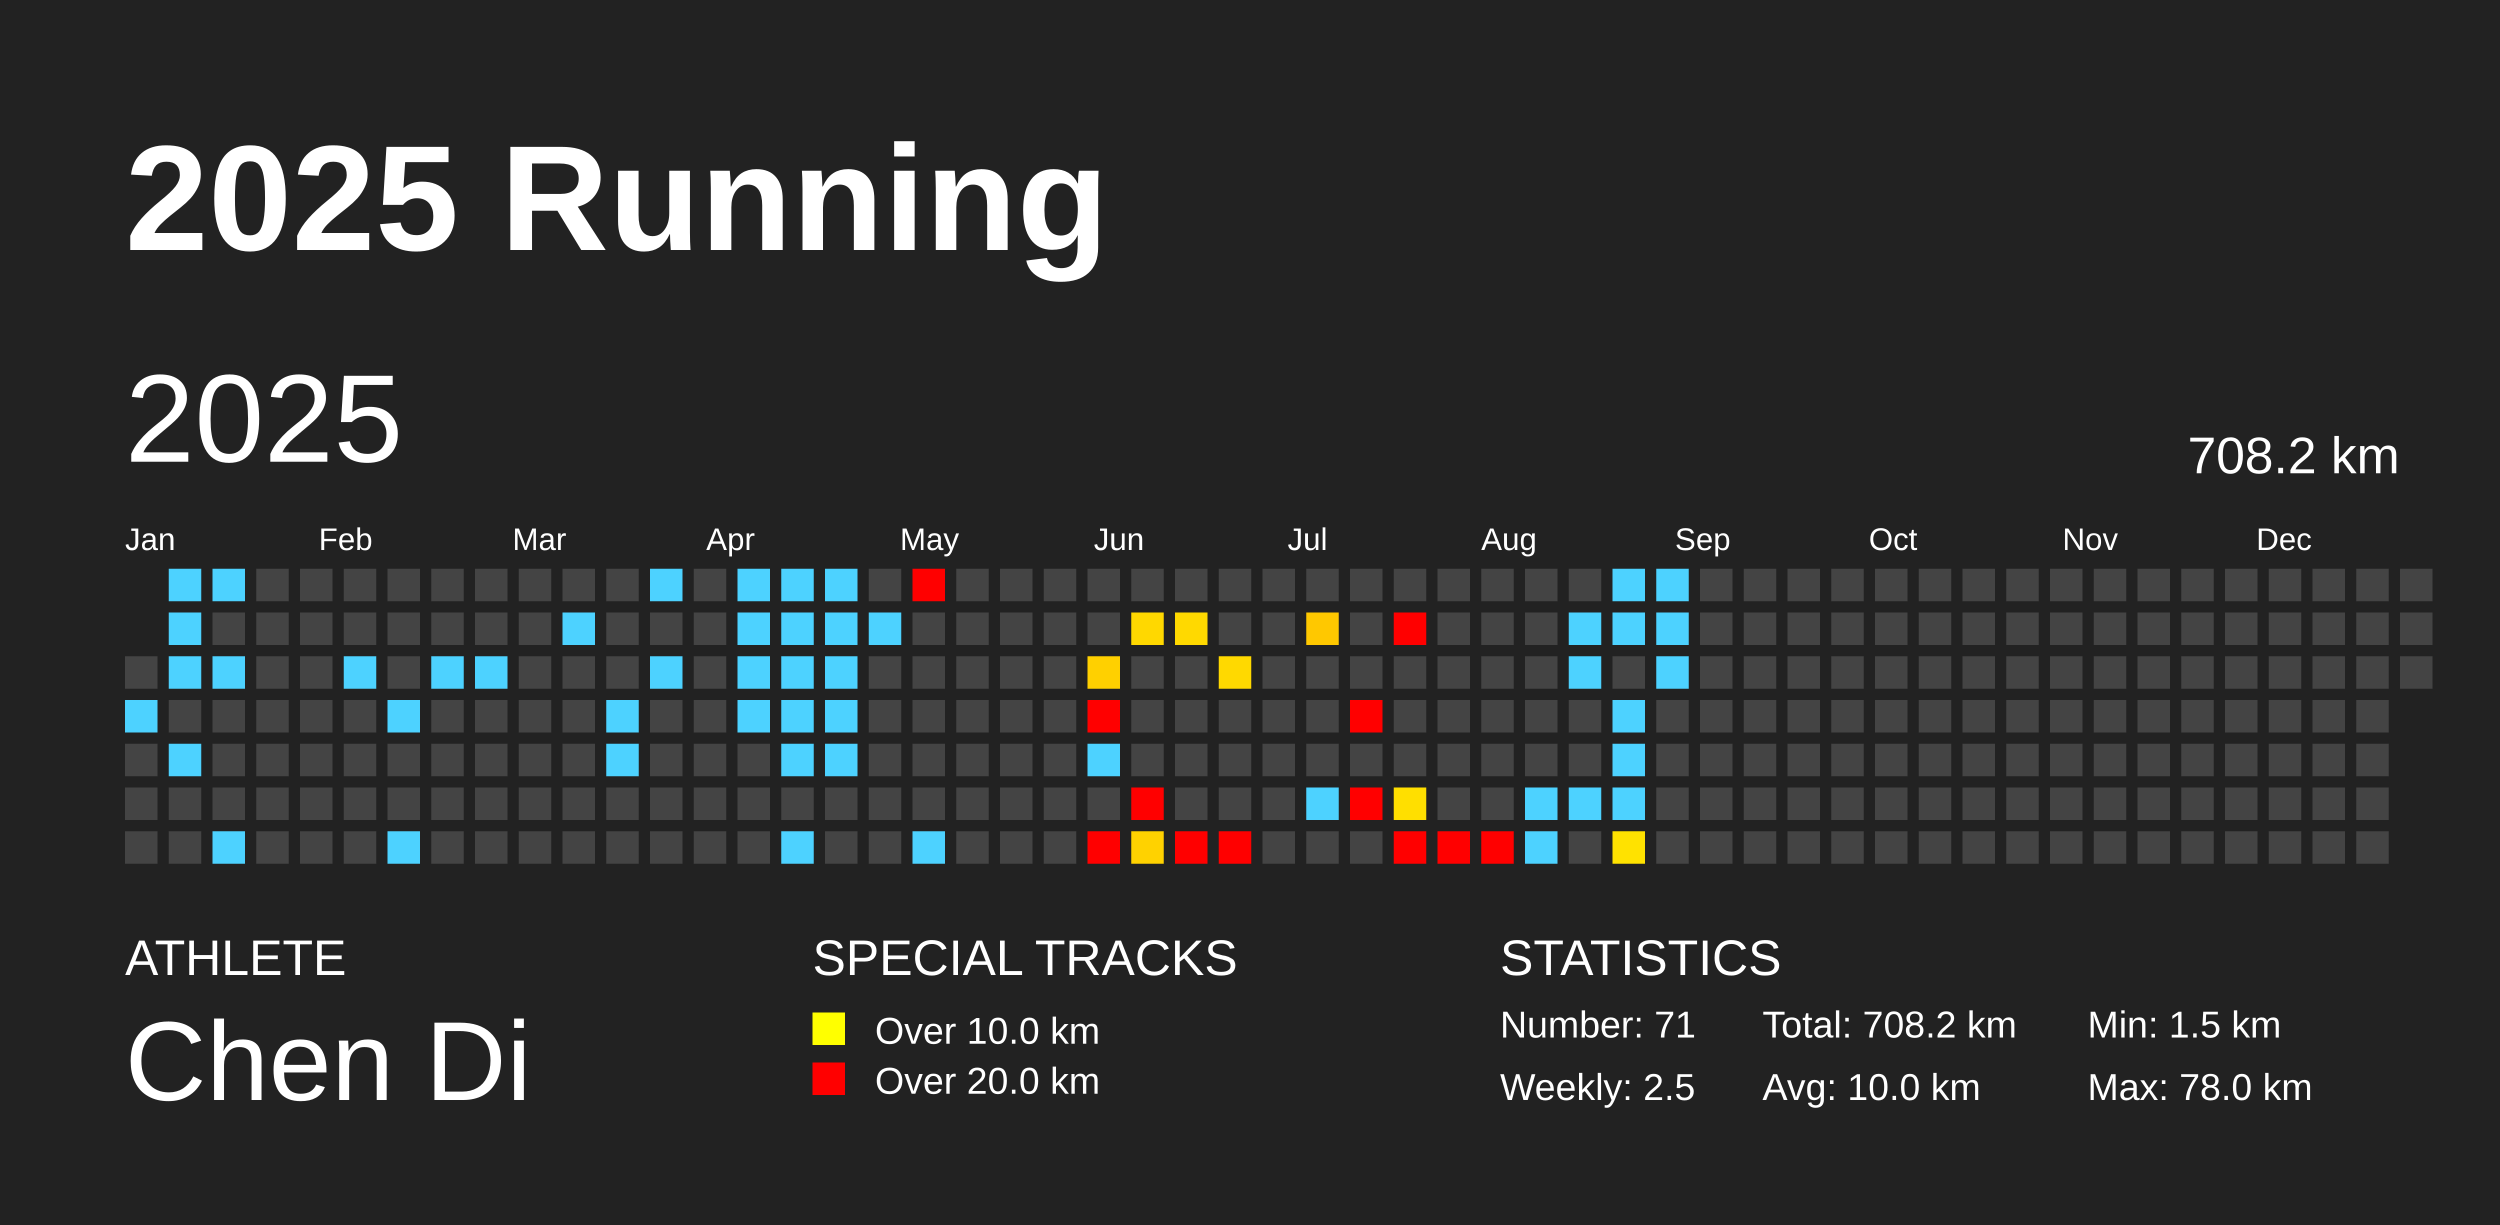
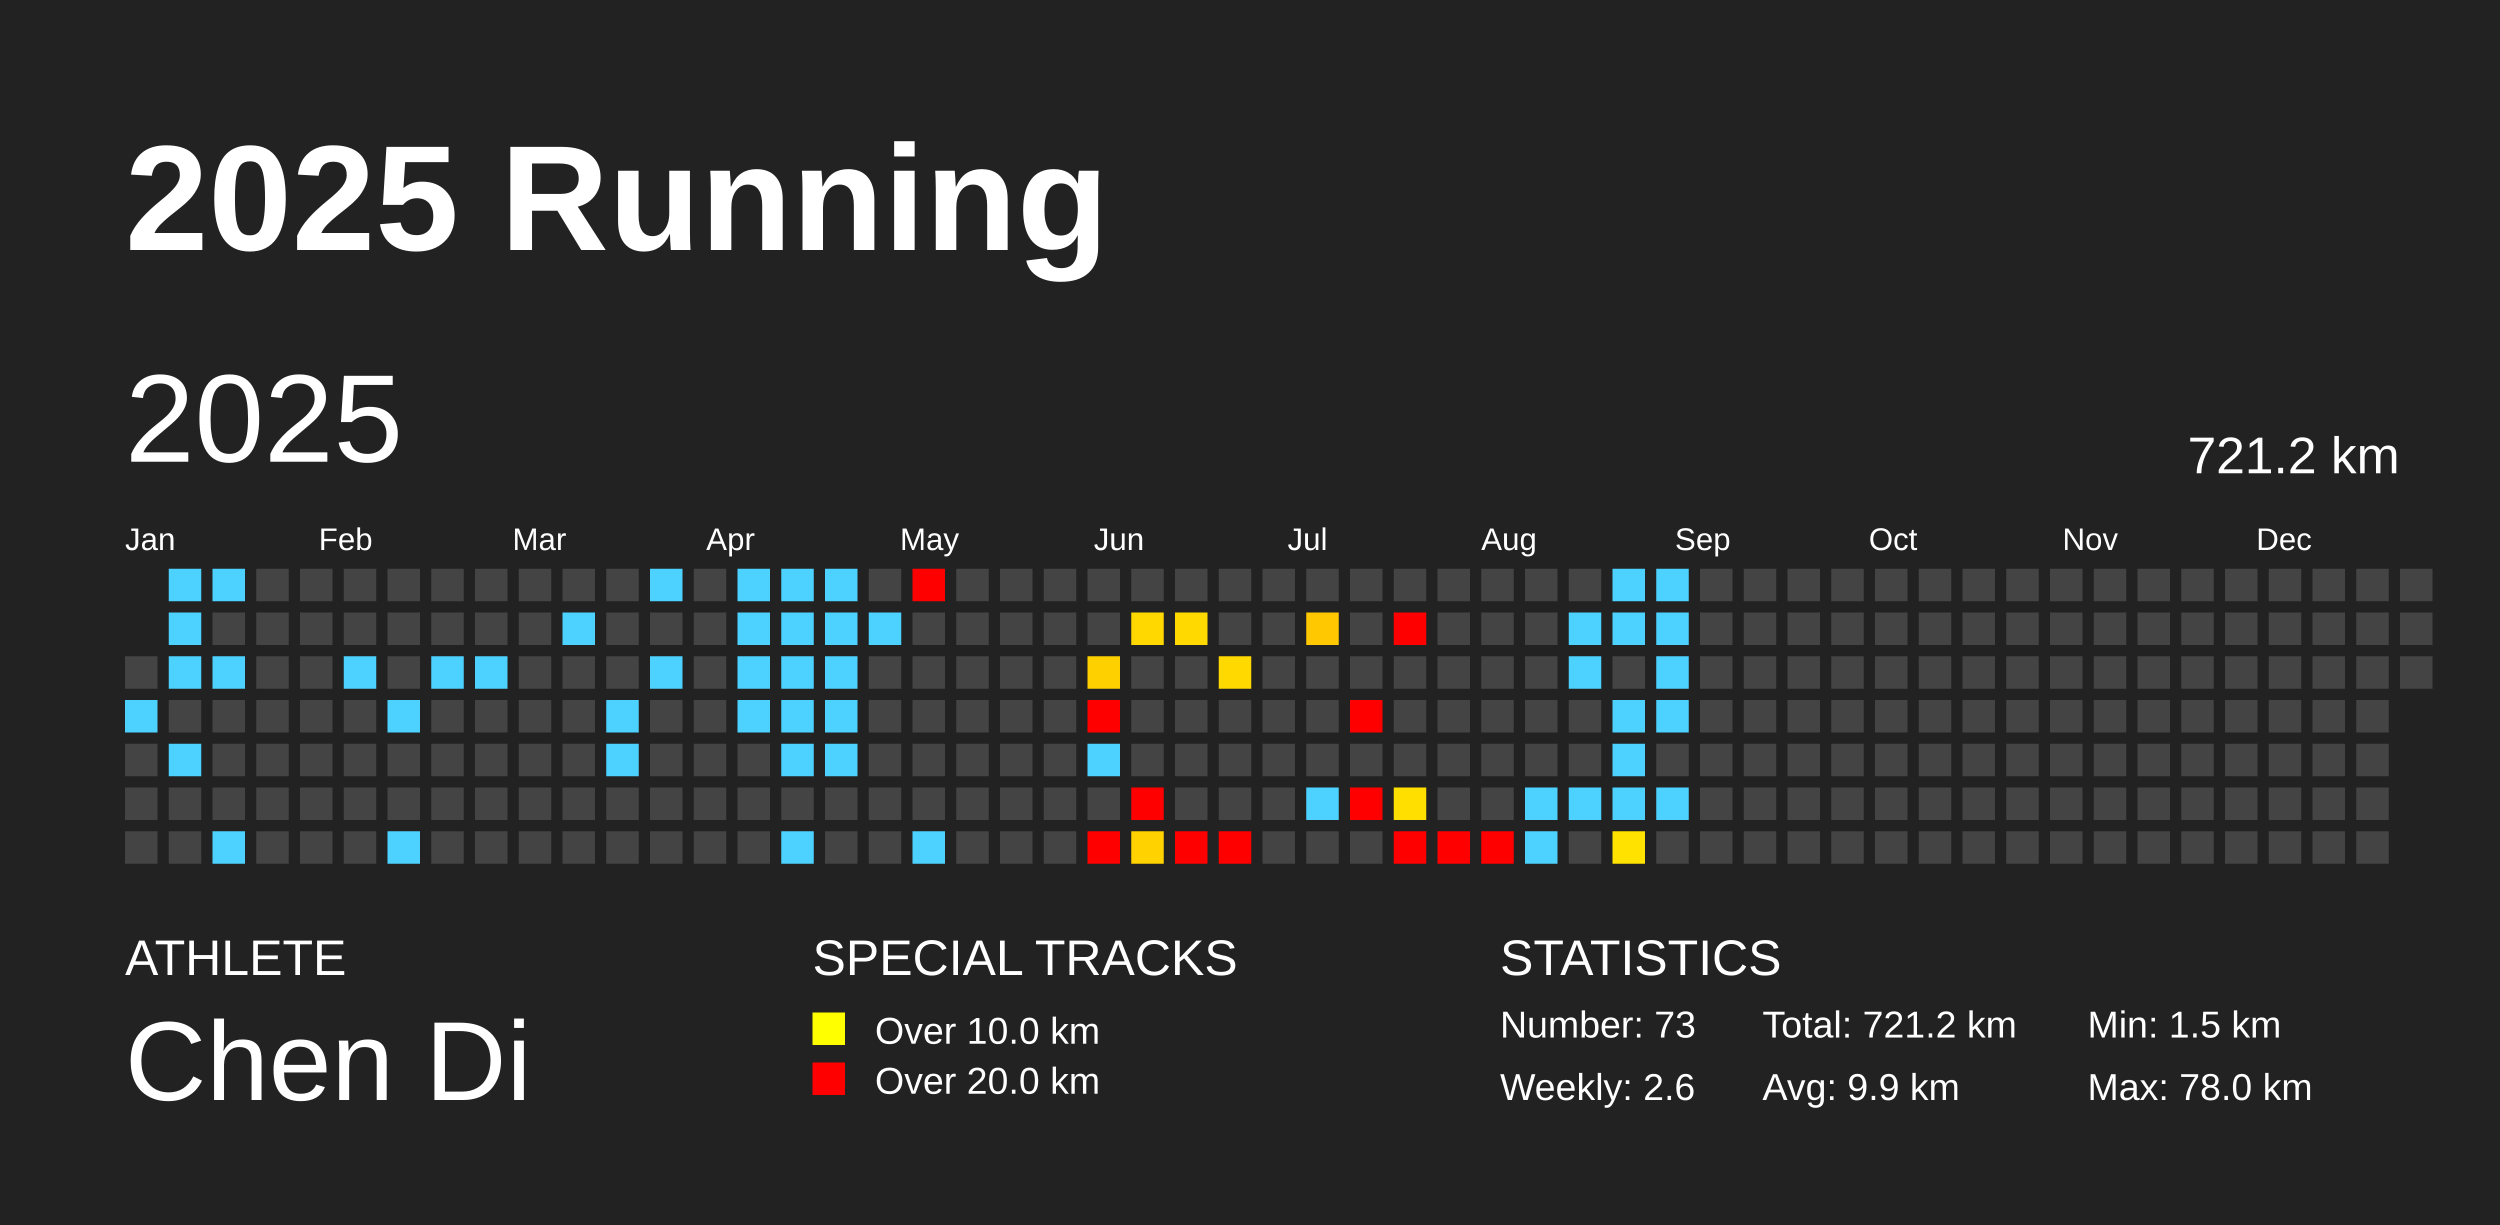
<svg xmlns="http://www.w3.org/2000/svg" baseProfile="full" height="98mm" version="1.1" viewBox="0,0,200,98" width="200mm">
  <defs />
  <rect fill="#222222" height="98" width="200" x="0" y="0" />
  <text fill="#FFFFFF" style="font-size:12px; font-family:Arial; font-weight:bold;" x="10" y="20">2025 Running</text>
  <text fill="#FFFFFF" style="font-size:4px; font-family:Arial" x="10" y="78">ATHLETE</text>
  <text fill="#FFFFFF" style="font-size:9px; font-family:Arial" x="10" y="88">Chen Di</text>
  <text fill="#FFFFFF" style="font-size:4px; font-family:Arial" x="65" y="78">SPECIAL TRACKS</text>
  <rect fill="yellow" height="2.6" width="2.6" x="65" y="81" />
  <text fill="#FFFFFF" style="font-size:3px; font-family:Arial" x="70" y="83.5">Over 10.0 km</text>
  <rect fill="red" height="2.6" width="2.6" x="65" y="85" />
  <text fill="#FFFFFF" style="font-size:3px; font-family:Arial" x="70" y="87.5">Over 20.0 km</text>
  <text fill="#FFFFFF" style="font-size:4px; font-family:Arial" x="120" y="78">STATISTICS</text>
-   <text fill="#FFFFFF" style="font-size:3px; font-family:Arial" x="120" y="83">Number: 71</text>
-   <text fill="#FFFFFF" style="font-size:3px; font-family:Arial" x="120" y="88">Weekly: 2.5</text>
-   <text fill="#FFFFFF" style="font-size:3px; font-family:Arial" x="141" y="83">Total: 708.2 km</text>
-   <text fill="#FFFFFF" style="font-size:3px; font-family:Arial" x="141" y="88">Avg: 10.0 km</text>
+   <text fill="#FFFFFF" style="font-size:3px; font-family:Arial" x="120" y="83">Number: 73</text>
+   <text fill="#FFFFFF" style="font-size:3px; font-family:Arial" x="120" y="88">Weekly: 2.6</text>
+   <text fill="#FFFFFF" style="font-size:3px; font-family:Arial" x="141" y="83">Total: 721.2 km</text>
+   <text fill="#FFFFFF" style="font-size:3px; font-family:Arial" x="141" y="88">Avg: 9.9 km</text>
  <text fill="#FFFFFF" style="font-size:3px; font-family:Arial" x="167" y="83">Min: 1.5 km</text>
  <text fill="#FFFFFF" style="font-size:3px; font-family:Arial" x="167" y="88">Max: 78.0 km</text>
  <text dominant-baseline="hanging" fill="#FFFFFF" style="font-size:10.0px; font-family:Arial;" x="10" y="30">2025</text>
-   <text dominant-baseline="hanging" fill="#FFFFFF" style="font-size:4.125px; font-family:Arial;" x="175" y="35">708.2 km</text>
+   <text dominant-baseline="hanging" fill="#FFFFFF" style="font-size:4.125px; font-family:Arial;" x="175" y="35">721.2 km</text>
  <text fill="#FFFFFF" style="font-size:2.5px; font-family:Arial" x="10.0" y="44">Jan</text>
  <text fill="#FFFFFF" style="font-size:2.5px; font-family:Arial" x="25.5" y="44">Feb</text>
  <text fill="#FFFFFF" style="font-size:2.5px; font-family:Arial" x="41.0" y="44">Mar</text>
  <text fill="#FFFFFF" style="font-size:2.5px; font-family:Arial" x="56.5" y="44">Apr</text>
  <text fill="#FFFFFF" style="font-size:2.5px; font-family:Arial" x="72.0" y="44">May</text>
  <text fill="#FFFFFF" style="font-size:2.5px; font-family:Arial" x="87.5" y="44">Jun</text>
  <text fill="#FFFFFF" style="font-size:2.5px; font-family:Arial" x="103.0" y="44">Jul</text>
  <text fill="#FFFFFF" style="font-size:2.5px; font-family:Arial" x="118.5" y="44">Aug</text>
  <text fill="#FFFFFF" style="font-size:2.5px; font-family:Arial" x="134.0" y="44">Sep</text>
  <text fill="#FFFFFF" style="font-size:2.5px; font-family:Arial" x="149.5" y="44">Oct</text>
  <text fill="#FFFFFF" style="font-size:2.5px; font-family:Arial" x="165.0" y="44">Nov</text>
  <text fill="#FFFFFF" style="font-size:2.5px; font-family:Arial" x="180.5" y="44">Dec</text>
  <rect fill="#444444" height="2.6" width="2.6" x="10.0" y="52.5" />
  <rect fill="#4dd2ff" height="2.6" width="2.6" x="10.0" y="56.0" />
  <rect fill="#444444" height="2.6" width="2.6" x="10.0" y="59.5" />
  <rect fill="#444444" height="2.6" width="2.6" x="10.0" y="63.0" />
  <rect fill="#444444" height="2.6" width="2.6" x="10.0" y="66.5" />
  <rect fill="#4dd2ff" height="2.6" width="2.6" x="13.5" y="45.5" />
  <rect fill="#4dd2ff" height="2.6" width="2.6" x="13.5" y="49.0" />
  <rect fill="#4dd2ff" height="2.6" width="2.6" x="13.5" y="52.5" />
  <rect fill="#444444" height="2.6" width="2.6" x="13.5" y="56.0" />
  <rect fill="#4dd2ff" height="2.6" width="2.6" x="13.5" y="59.5" />
  <rect fill="#444444" height="2.6" width="2.6" x="13.5" y="63.0" />
  <rect fill="#444444" height="2.6" width="2.6" x="13.5" y="66.5" />
  <rect fill="#4dd2ff" height="2.6" width="2.6" x="17.0" y="45.5" />
  <rect fill="#444444" height="2.6" width="2.6" x="17.0" y="49.0" />
  <rect fill="#4dd2ff" height="2.6" width="2.6" x="17.0" y="52.5" />
  <rect fill="#444444" height="2.6" width="2.6" x="17.0" y="56.0" />
  <rect fill="#444444" height="2.6" width="2.6" x="17.0" y="59.5" />
  <rect fill="#444444" height="2.6" width="2.6" x="17.0" y="63.0" />
  <rect fill="#4dd2ff" height="2.6" width="2.6" x="17.0" y="66.5" />
  <rect fill="#444444" height="2.6" width="2.6" x="20.5" y="45.5" />
  <rect fill="#444444" height="2.6" width="2.6" x="20.5" y="49.0" />
  <rect fill="#444444" height="2.6" width="2.6" x="20.5" y="52.5" />
  <rect fill="#444444" height="2.6" width="2.6" x="20.5" y="56.0" />
  <rect fill="#444444" height="2.6" width="2.6" x="20.5" y="59.5" />
  <rect fill="#444444" height="2.6" width="2.6" x="20.5" y="63.0" />
  <rect fill="#444444" height="2.6" width="2.6" x="20.5" y="66.5" />
  <rect fill="#444444" height="2.6" width="2.6" x="24.0" y="45.5" />
  <rect fill="#444444" height="2.6" width="2.6" x="24.0" y="49.0" />
  <rect fill="#444444" height="2.6" width="2.6" x="24.0" y="52.5" />
  <rect fill="#444444" height="2.6" width="2.6" x="24.0" y="56.0" />
  <rect fill="#444444" height="2.6" width="2.6" x="24.0" y="59.5" />
  <rect fill="#444444" height="2.6" width="2.6" x="24.0" y="63.0" />
  <rect fill="#444444" height="2.6" width="2.6" x="24.0" y="66.5" />
  <rect fill="#444444" height="2.6" width="2.6" x="27.5" y="45.5" />
  <rect fill="#444444" height="2.6" width="2.6" x="27.5" y="49.0" />
  <rect fill="#4dd2ff" height="2.6" width="2.6" x="27.5" y="52.5" />
  <rect fill="#444444" height="2.6" width="2.6" x="27.5" y="56.0" />
  <rect fill="#444444" height="2.6" width="2.6" x="27.5" y="59.5" />
  <rect fill="#444444" height="2.6" width="2.6" x="27.5" y="63.0" />
  <rect fill="#444444" height="2.6" width="2.6" x="27.5" y="66.5" />
  <rect fill="#444444" height="2.6" width="2.6" x="31.0" y="45.5" />
  <rect fill="#444444" height="2.6" width="2.6" x="31.0" y="49.0" />
  <rect fill="#444444" height="2.6" width="2.6" x="31.0" y="52.5" />
  <rect fill="#4dd2ff" height="2.6" width="2.6" x="31.0" y="56.0" />
  <rect fill="#444444" height="2.6" width="2.6" x="31.0" y="59.5" />
  <rect fill="#444444" height="2.6" width="2.6" x="31.0" y="63.0" />
  <rect fill="#4dd2ff" height="2.6" width="2.6" x="31.0" y="66.5" />
  <rect fill="#444444" height="2.6" width="2.6" x="34.5" y="45.5" />
  <rect fill="#444444" height="2.6" width="2.6" x="34.5" y="49.0" />
  <rect fill="#4dd2ff" height="2.6" width="2.6" x="34.5" y="52.5" />
  <rect fill="#444444" height="2.6" width="2.6" x="34.5" y="56.0" />
  <rect fill="#444444" height="2.6" width="2.6" x="34.5" y="59.5" />
  <rect fill="#444444" height="2.6" width="2.6" x="34.5" y="63.0" />
  <rect fill="#444444" height="2.6" width="2.6" x="34.5" y="66.5" />
  <rect fill="#444444" height="2.6" width="2.6" x="38.0" y="45.5" />
  <rect fill="#444444" height="2.6" width="2.6" x="38.0" y="49.0" />
  <rect fill="#4dd2ff" height="2.6" width="2.6" x="38.0" y="52.5" />
  <rect fill="#444444" height="2.6" width="2.6" x="38.0" y="56.0" />
  <rect fill="#444444" height="2.6" width="2.6" x="38.0" y="59.5" />
  <rect fill="#444444" height="2.6" width="2.6" x="38.0" y="63.0" />
  <rect fill="#444444" height="2.6" width="2.6" x="38.0" y="66.5" />
  <rect fill="#444444" height="2.6" width="2.6" x="41.5" y="45.5" />
  <rect fill="#444444" height="2.6" width="2.6" x="41.5" y="49.0" />
  <rect fill="#444444" height="2.6" width="2.6" x="41.5" y="52.5" />
  <rect fill="#444444" height="2.6" width="2.6" x="41.5" y="56.0" />
  <rect fill="#444444" height="2.6" width="2.6" x="41.5" y="59.5" />
  <rect fill="#444444" height="2.6" width="2.6" x="41.5" y="63.0" />
  <rect fill="#444444" height="2.6" width="2.6" x="41.5" y="66.5" />
  <rect fill="#444444" height="2.6" width="2.6" x="45.0" y="45.5" />
  <rect fill="#4dd2ff" height="2.6" width="2.6" x="45.0" y="49.0" />
  <rect fill="#444444" height="2.6" width="2.6" x="45.0" y="52.5" />
  <rect fill="#444444" height="2.6" width="2.6" x="45.0" y="56.0" />
  <rect fill="#444444" height="2.6" width="2.6" x="45.0" y="59.5" />
  <rect fill="#444444" height="2.6" width="2.6" x="45.0" y="63.0" />
  <rect fill="#444444" height="2.6" width="2.6" x="45.0" y="66.5" />
  <rect fill="#444444" height="2.6" width="2.6" x="48.5" y="45.5" />
  <rect fill="#444444" height="2.6" width="2.6" x="48.5" y="49.0" />
  <rect fill="#444444" height="2.6" width="2.6" x="48.5" y="52.5" />
  <rect fill="#4dd2ff" height="2.6" width="2.6" x="48.5" y="56.0" />
  <rect fill="#4dd2ff" height="2.6" width="2.6" x="48.5" y="59.5" />
  <rect fill="#444444" height="2.6" width="2.6" x="48.5" y="63.0" />
  <rect fill="#444444" height="2.6" width="2.6" x="48.5" y="66.5" />
  <rect fill="#4dd2ff" height="2.6" width="2.6" x="52.0" y="45.5" />
  <rect fill="#444444" height="2.6" width="2.6" x="52.0" y="49.0" />
  <rect fill="#4dd2ff" height="2.6" width="2.6" x="52.0" y="52.5" />
  <rect fill="#444444" height="2.6" width="2.6" x="52.0" y="56.0" />
  <rect fill="#444444" height="2.6" width="2.6" x="52.0" y="59.5" />
  <rect fill="#444444" height="2.6" width="2.6" x="52.0" y="63.0" />
  <rect fill="#444444" height="2.6" width="2.6" x="52.0" y="66.5" />
  <rect fill="#444444" height="2.6" width="2.6" x="55.5" y="45.5" />
  <rect fill="#444444" height="2.6" width="2.6" x="55.5" y="49.0" />
  <rect fill="#444444" height="2.6" width="2.6" x="55.5" y="52.5" />
  <rect fill="#444444" height="2.6" width="2.6" x="55.5" y="56.0" />
  <rect fill="#444444" height="2.6" width="2.6" x="55.5" y="59.5" />
  <rect fill="#444444" height="2.6" width="2.6" x="55.5" y="63.0" />
  <rect fill="#444444" height="2.6" width="2.6" x="55.5" y="66.5" />
  <rect fill="#4dd2ff" height="2.6" width="2.6" x="59.0" y="45.5" />
  <rect fill="#4dd2ff" height="2.6" width="2.6" x="59.0" y="49.0" />
  <rect fill="#4dd2ff" height="2.6" width="2.6" x="59.0" y="52.5" />
  <rect fill="#4dd2ff" height="2.6" width="2.6" x="59.0" y="56.0" />
  <rect fill="#444444" height="2.6" width="2.6" x="59.0" y="59.5" />
  <rect fill="#444444" height="2.6" width="2.6" x="59.0" y="63.0" />
  <rect fill="#444444" height="2.6" width="2.6" x="59.0" y="66.5" />
  <rect fill="#4dd2ff" height="2.6" width="2.6" x="62.5" y="45.5" />
  <rect fill="#4dd2ff" height="2.6" width="2.6" x="62.5" y="49.0" />
  <rect fill="#4dd2ff" height="2.6" width="2.6" x="62.5" y="52.5" />
  <rect fill="#4dd2ff" height="2.6" width="2.6" x="62.5" y="56.0" />
  <rect fill="#4dd2ff" height="2.6" width="2.6" x="62.5" y="59.5" />
  <rect fill="#444444" height="2.6" width="2.6" x="62.5" y="63.0" />
  <rect fill="#4dd2ff" height="2.6" width="2.6" x="62.5" y="66.5" />
  <rect fill="#4dd2ff" height="2.6" width="2.6" x="66.0" y="45.5" />
  <rect fill="#4dd2ff" height="2.6" width="2.6" x="66.0" y="49.0" />
  <rect fill="#4dd2ff" height="2.6" width="2.6" x="66.0" y="52.5" />
  <rect fill="#4dd2ff" height="2.6" width="2.6" x="66.0" y="56.0" />
  <rect fill="#4dd2ff" height="2.6" width="2.6" x="66.0" y="59.5" />
  <rect fill="#444444" height="2.6" width="2.6" x="66.0" y="63.0" />
  <rect fill="#444444" height="2.6" width="2.6" x="66.0" y="66.5" />
  <rect fill="#444444" height="2.6" width="2.6" x="69.5" y="45.5" />
  <rect fill="#4dd2ff" height="2.6" width="2.6" x="69.5" y="49.0" />
  <rect fill="#444444" height="2.6" width="2.6" x="69.5" y="52.5" />
  <rect fill="#444444" height="2.6" width="2.6" x="69.5" y="56.0" />
  <rect fill="#444444" height="2.6" width="2.6" x="69.5" y="59.5" />
  <rect fill="#444444" height="2.6" width="2.6" x="69.5" y="63.0" />
  <rect fill="#444444" height="2.6" width="2.6" x="69.5" y="66.5" />
  <rect fill="red" height="2.6" width="2.6" x="73.0" y="45.5" />
  <rect fill="#444444" height="2.6" width="2.6" x="73.0" y="49.0" />
  <rect fill="#444444" height="2.6" width="2.6" x="73.0" y="52.5" />
  <rect fill="#444444" height="2.6" width="2.6" x="73.0" y="56.0" />
  <rect fill="#444444" height="2.6" width="2.6" x="73.0" y="59.5" />
  <rect fill="#444444" height="2.6" width="2.6" x="73.0" y="63.0" />
  <rect fill="#4dd2ff" height="2.6" width="2.6" x="73.0" y="66.5" />
  <rect fill="#444444" height="2.6" width="2.6" x="76.5" y="45.5" />
  <rect fill="#444444" height="2.6" width="2.6" x="76.5" y="49.0" />
  <rect fill="#444444" height="2.6" width="2.6" x="76.5" y="52.5" />
  <rect fill="#444444" height="2.6" width="2.6" x="76.5" y="56.0" />
  <rect fill="#444444" height="2.6" width="2.6" x="76.5" y="59.5" />
  <rect fill="#444444" height="2.6" width="2.6" x="76.5" y="63.0" />
  <rect fill="#444444" height="2.6" width="2.6" x="76.5" y="66.5" />
  <rect fill="#444444" height="2.6" width="2.6" x="80.0" y="45.5" />
  <rect fill="#444444" height="2.6" width="2.6" x="80.0" y="49.0" />
  <rect fill="#444444" height="2.6" width="2.6" x="80.0" y="52.5" />
  <rect fill="#444444" height="2.6" width="2.6" x="80.0" y="56.0" />
  <rect fill="#444444" height="2.6" width="2.6" x="80.0" y="59.5" />
  <rect fill="#444444" height="2.6" width="2.6" x="80.0" y="63.0" />
  <rect fill="#444444" height="2.6" width="2.6" x="80.0" y="66.5" />
  <rect fill="#444444" height="2.6" width="2.6" x="83.5" y="45.5" />
  <rect fill="#444444" height="2.6" width="2.6" x="83.5" y="49.0" />
  <rect fill="#444444" height="2.6" width="2.6" x="83.5" y="52.5" />
  <rect fill="#444444" height="2.6" width="2.6" x="83.5" y="56.0" />
  <rect fill="#444444" height="2.6" width="2.6" x="83.5" y="59.5" />
  <rect fill="#444444" height="2.6" width="2.6" x="83.5" y="63.0" />
  <rect fill="#444444" height="2.6" width="2.6" x="83.5" y="66.5" />
  <rect fill="#444444" height="2.6" width="2.6" x="87.0" y="45.5" />
  <rect fill="#444444" height="2.6" width="2.6" x="87.0" y="49.0" />
  <rect fill="#ffd000" height="2.6" width="2.6" x="87.0" y="52.5" />
  <rect fill="red" height="2.6" width="2.6" x="87.0" y="56.0" />
  <rect fill="#4dd2ff" height="2.6" width="2.6" x="87.0" y="59.5" />
  <rect fill="#444444" height="2.6" width="2.6" x="87.0" y="63.0" />
  <rect fill="red" height="2.6" width="2.6" x="87.0" y="66.5" />
  <rect fill="#444444" height="2.6" width="2.6" x="90.5" y="45.5" />
  <rect fill="#ffd800" height="2.6" width="2.6" x="90.5" y="49.0" />
  <rect fill="#444444" height="2.6" width="2.6" x="90.5" y="52.5" />
  <rect fill="#444444" height="2.6" width="2.6" x="90.5" y="56.0" />
  <rect fill="#444444" height="2.6" width="2.6" x="90.5" y="59.5" />
  <rect fill="red" height="2.6" width="2.6" x="90.5" y="63.0" />
  <rect fill="#ffd200" height="2.6" width="2.6" x="90.5" y="66.5" />
  <rect fill="#444444" height="2.6" width="2.6" x="94.0" y="45.5" />
  <rect fill="#ffd900" height="2.6" width="2.6" x="94.0" y="49.0" />
  <rect fill="#444444" height="2.6" width="2.6" x="94.0" y="52.5" />
  <rect fill="#444444" height="2.6" width="2.6" x="94.0" y="56.0" />
  <rect fill="#444444" height="2.6" width="2.6" x="94.0" y="59.5" />
  <rect fill="#444444" height="2.6" width="2.6" x="94.0" y="63.0" />
  <rect fill="red" height="2.6" width="2.6" x="94.0" y="66.5" />
  <rect fill="#444444" height="2.6" width="2.6" x="97.5" y="45.5" />
  <rect fill="#444444" height="2.6" width="2.6" x="97.5" y="49.0" />
  <rect fill="#ffd900" height="2.6" width="2.6" x="97.5" y="52.5" />
  <rect fill="#444444" height="2.6" width="2.6" x="97.5" y="56.0" />
  <rect fill="#444444" height="2.6" width="2.6" x="97.5" y="59.5" />
  <rect fill="#444444" height="2.6" width="2.6" x="97.5" y="63.0" />
  <rect fill="red" height="2.6" width="2.6" x="97.5" y="66.5" />
  <rect fill="#444444" height="2.6" width="2.6" x="101.0" y="45.5" />
  <rect fill="#444444" height="2.6" width="2.6" x="101.0" y="49.0" />
  <rect fill="#444444" height="2.6" width="2.6" x="101.0" y="52.5" />
  <rect fill="#444444" height="2.6" width="2.6" x="101.0" y="56.0" />
  <rect fill="#444444" height="2.6" width="2.6" x="101.0" y="59.5" />
  <rect fill="#444444" height="2.6" width="2.6" x="101.0" y="63.0" />
  <rect fill="#444444" height="2.6" width="2.6" x="101.0" y="66.5" />
  <rect fill="#444444" height="2.6" width="2.6" x="104.5" y="45.5" />
  <rect fill="#ffc800" height="2.6" width="2.6" x="104.5" y="49.0" />
  <rect fill="#444444" height="2.6" width="2.6" x="104.5" y="52.5" />
  <rect fill="#444444" height="2.6" width="2.6" x="104.5" y="56.0" />
  <rect fill="#444444" height="2.6" width="2.6" x="104.5" y="59.5" />
  <rect fill="#4dd2ff" height="2.6" width="2.6" x="104.5" y="63.0" />
  <rect fill="#444444" height="2.6" width="2.6" x="104.5" y="66.5" />
  <rect fill="#444444" height="2.6" width="2.6" x="108.0" y="45.5" />
  <rect fill="#444444" height="2.6" width="2.6" x="108.0" y="49.0" />
  <rect fill="#444444" height="2.6" width="2.6" x="108.0" y="52.5" />
  <rect fill="red" height="2.6" width="2.6" x="108.0" y="56.0" />
  <rect fill="#444444" height="2.6" width="2.6" x="108.0" y="59.5" />
  <rect fill="red" height="2.6" width="2.6" x="108.0" y="63.0" />
  <rect fill="#444444" height="2.6" width="2.6" x="108.0" y="66.5" />
  <rect fill="#444444" height="2.6" width="2.6" x="111.5" y="45.5" />
  <rect fill="red" height="2.6" width="2.6" x="111.5" y="49.0" />
  <rect fill="#444444" height="2.6" width="2.6" x="111.5" y="52.5" />
  <rect fill="#444444" height="2.6" width="2.6" x="111.5" y="56.0" />
  <rect fill="#444444" height="2.6" width="2.6" x="111.5" y="59.5" />
  <rect fill="#ffdf00" height="2.6" width="2.6" x="111.5" y="63.0" />
  <rect fill="red" height="2.6" width="2.6" x="111.5" y="66.5" />
  <rect fill="#444444" height="2.6" width="2.6" x="115.0" y="45.5" />
  <rect fill="#444444" height="2.6" width="2.6" x="115.0" y="49.0" />
  <rect fill="#444444" height="2.6" width="2.6" x="115.0" y="52.5" />
  <rect fill="#444444" height="2.6" width="2.6" x="115.0" y="56.0" />
  <rect fill="#444444" height="2.6" width="2.6" x="115.0" y="59.5" />
  <rect fill="#444444" height="2.6" width="2.6" x="115.0" y="63.0" />
  <rect fill="red" height="2.6" width="2.6" x="115.0" y="66.5" />
  <rect fill="#444444" height="2.6" width="2.6" x="118.5" y="45.5" />
  <rect fill="#444444" height="2.6" width="2.6" x="118.5" y="49.0" />
  <rect fill="#444444" height="2.6" width="2.6" x="118.5" y="52.5" />
  <rect fill="#444444" height="2.6" width="2.6" x="118.5" y="56.0" />
  <rect fill="#444444" height="2.6" width="2.6" x="118.5" y="59.5" />
  <rect fill="#444444" height="2.6" width="2.6" x="118.5" y="63.0" />
  <rect fill="red" height="2.6" width="2.6" x="118.5" y="66.5" />
  <rect fill="#444444" height="2.6" width="2.6" x="122.0" y="45.5" />
  <rect fill="#444444" height="2.6" width="2.6" x="122.0" y="49.0" />
  <rect fill="#444444" height="2.6" width="2.6" x="122.0" y="52.5" />
  <rect fill="#444444" height="2.6" width="2.6" x="122.0" y="56.0" />
  <rect fill="#444444" height="2.6" width="2.6" x="122.0" y="59.5" />
  <rect fill="#4dd2ff" height="2.6" width="2.6" x="122.0" y="63.0" />
  <rect fill="#4dd2ff" height="2.6" width="2.6" x="122.0" y="66.5" />
  <rect fill="#444444" height="2.6" width="2.6" x="125.5" y="45.5" />
  <rect fill="#4dd2ff" height="2.6" width="2.6" x="125.5" y="49.0" />
  <rect fill="#4dd2ff" height="2.6" width="2.6" x="125.5" y="52.5" />
  <rect fill="#444444" height="2.6" width="2.6" x="125.5" y="56.0" />
  <rect fill="#444444" height="2.6" width="2.6" x="125.5" y="59.5" />
  <rect fill="#4dd2ff" height="2.6" width="2.6" x="125.5" y="63.0" />
  <rect fill="#444444" height="2.6" width="2.6" x="125.5" y="66.5" />
  <rect fill="#4dd2ff" height="2.6" width="2.6" x="129.0" y="45.5" />
  <rect fill="#4dd2ff" height="2.6" width="2.6" x="129.0" y="49.0" />
  <rect fill="#444444" height="2.6" width="2.6" x="129.0" y="52.5" />
  <rect fill="#4dd2ff" height="2.6" width="2.6" x="129.0" y="56.0" />
  <rect fill="#4dd2ff" height="2.6" width="2.6" x="129.0" y="59.5" />
  <rect fill="#4dd2ff" height="2.6" width="2.6" x="129.0" y="63.0" />
  <rect fill="#ffe200" height="2.6" width="2.6" x="129.0" y="66.5" />
  <rect fill="#4dd2ff" height="2.6" width="2.6" x="132.5" y="45.5" />
  <rect fill="#4dd2ff" height="2.6" width="2.6" x="132.5" y="49.0" />
  <rect fill="#4dd2ff" height="2.6" width="2.6" x="132.5" y="52.5" />
-   <rect fill="#444444" height="2.6" width="2.6" x="132.5" y="56.0" />
+   <rect fill="#4dd2ff" height="2.6" width="2.6" x="132.5" y="56.0" />
  <rect fill="#444444" height="2.6" width="2.6" x="132.5" y="59.5" />
-   <rect fill="#444444" height="2.6" width="2.6" x="132.5" y="63.0" />
+   <rect fill="#4dd2ff" height="2.6" width="2.6" x="132.5" y="63.0" />
  <rect fill="#444444" height="2.6" width="2.6" x="132.5" y="66.5" />
  <rect fill="#444444" height="2.6" width="2.6" x="136.0" y="45.5" />
  <rect fill="#444444" height="2.6" width="2.6" x="136.0" y="49.0" />
  <rect fill="#444444" height="2.6" width="2.6" x="136.0" y="52.5" />
  <rect fill="#444444" height="2.6" width="2.6" x="136.0" y="56.0" />
  <rect fill="#444444" height="2.6" width="2.6" x="136.0" y="59.5" />
  <rect fill="#444444" height="2.6" width="2.6" x="136.0" y="63.0" />
  <rect fill="#444444" height="2.6" width="2.6" x="136.0" y="66.5" />
  <rect fill="#444444" height="2.6" width="2.6" x="139.5" y="45.5" />
  <rect fill="#444444" height="2.6" width="2.6" x="139.5" y="49.0" />
  <rect fill="#444444" height="2.6" width="2.6" x="139.5" y="52.5" />
  <rect fill="#444444" height="2.6" width="2.6" x="139.5" y="56.0" />
  <rect fill="#444444" height="2.6" width="2.6" x="139.5" y="59.5" />
  <rect fill="#444444" height="2.6" width="2.6" x="139.5" y="63.0" />
  <rect fill="#444444" height="2.6" width="2.6" x="139.5" y="66.5" />
  <rect fill="#444444" height="2.6" width="2.6" x="143.0" y="45.5" />
  <rect fill="#444444" height="2.6" width="2.6" x="143.0" y="49.0" />
  <rect fill="#444444" height="2.6" width="2.6" x="143.0" y="52.5" />
  <rect fill="#444444" height="2.6" width="2.6" x="143.0" y="56.0" />
  <rect fill="#444444" height="2.6" width="2.6" x="143.0" y="59.5" />
  <rect fill="#444444" height="2.6" width="2.6" x="143.0" y="63.0" />
  <rect fill="#444444" height="2.6" width="2.6" x="143.0" y="66.5" />
  <rect fill="#444444" height="2.6" width="2.6" x="146.5" y="45.5" />
  <rect fill="#444444" height="2.6" width="2.6" x="146.5" y="49.0" />
  <rect fill="#444444" height="2.6" width="2.6" x="146.5" y="52.5" />
  <rect fill="#444444" height="2.6" width="2.6" x="146.5" y="56.0" />
  <rect fill="#444444" height="2.6" width="2.6" x="146.5" y="59.5" />
  <rect fill="#444444" height="2.6" width="2.6" x="146.5" y="63.0" />
  <rect fill="#444444" height="2.6" width="2.6" x="146.5" y="66.5" />
  <rect fill="#444444" height="2.6" width="2.6" x="150.0" y="45.5" />
  <rect fill="#444444" height="2.6" width="2.6" x="150.0" y="49.0" />
  <rect fill="#444444" height="2.6" width="2.6" x="150.0" y="52.5" />
  <rect fill="#444444" height="2.6" width="2.6" x="150.0" y="56.0" />
  <rect fill="#444444" height="2.6" width="2.6" x="150.0" y="59.5" />
  <rect fill="#444444" height="2.6" width="2.6" x="150.0" y="63.0" />
  <rect fill="#444444" height="2.6" width="2.6" x="150.0" y="66.5" />
  <rect fill="#444444" height="2.6" width="2.6" x="153.5" y="45.5" />
  <rect fill="#444444" height="2.6" width="2.6" x="153.5" y="49.0" />
  <rect fill="#444444" height="2.6" width="2.6" x="153.5" y="52.5" />
  <rect fill="#444444" height="2.6" width="2.6" x="153.5" y="56.0" />
  <rect fill="#444444" height="2.6" width="2.6" x="153.5" y="59.5" />
  <rect fill="#444444" height="2.6" width="2.6" x="153.5" y="63.0" />
  <rect fill="#444444" height="2.6" width="2.6" x="153.5" y="66.5" />
  <rect fill="#444444" height="2.6" width="2.6" x="157.0" y="45.5" />
  <rect fill="#444444" height="2.6" width="2.6" x="157.0" y="49.0" />
  <rect fill="#444444" height="2.6" width="2.6" x="157.0" y="52.5" />
  <rect fill="#444444" height="2.6" width="2.6" x="157.0" y="56.0" />
  <rect fill="#444444" height="2.6" width="2.6" x="157.0" y="59.5" />
  <rect fill="#444444" height="2.6" width="2.6" x="157.0" y="63.0" />
  <rect fill="#444444" height="2.6" width="2.6" x="157.0" y="66.5" />
  <rect fill="#444444" height="2.6" width="2.6" x="160.5" y="45.5" />
  <rect fill="#444444" height="2.6" width="2.6" x="160.5" y="49.0" />
  <rect fill="#444444" height="2.6" width="2.6" x="160.5" y="52.5" />
  <rect fill="#444444" height="2.6" width="2.6" x="160.5" y="56.0" />
  <rect fill="#444444" height="2.6" width="2.6" x="160.5" y="59.5" />
  <rect fill="#444444" height="2.6" width="2.6" x="160.5" y="63.0" />
  <rect fill="#444444" height="2.6" width="2.6" x="160.5" y="66.5" />
  <rect fill="#444444" height="2.6" width="2.6" x="164.0" y="45.5" />
  <rect fill="#444444" height="2.6" width="2.6" x="164.0" y="49.0" />
  <rect fill="#444444" height="2.6" width="2.6" x="164.0" y="52.5" />
  <rect fill="#444444" height="2.6" width="2.6" x="164.0" y="56.0" />
  <rect fill="#444444" height="2.6" width="2.6" x="164.0" y="59.5" />
  <rect fill="#444444" height="2.6" width="2.6" x="164.0" y="63.0" />
  <rect fill="#444444" height="2.6" width="2.6" x="164.0" y="66.5" />
  <rect fill="#444444" height="2.6" width="2.6" x="167.5" y="45.5" />
  <rect fill="#444444" height="2.6" width="2.6" x="167.5" y="49.0" />
  <rect fill="#444444" height="2.6" width="2.6" x="167.5" y="52.5" />
  <rect fill="#444444" height="2.6" width="2.6" x="167.5" y="56.0" />
  <rect fill="#444444" height="2.6" width="2.6" x="167.5" y="59.5" />
  <rect fill="#444444" height="2.6" width="2.6" x="167.5" y="63.0" />
  <rect fill="#444444" height="2.6" width="2.6" x="167.5" y="66.5" />
  <rect fill="#444444" height="2.6" width="2.6" x="171.0" y="45.5" />
  <rect fill="#444444" height="2.6" width="2.6" x="171.0" y="49.0" />
  <rect fill="#444444" height="2.6" width="2.6" x="171.0" y="52.5" />
  <rect fill="#444444" height="2.6" width="2.6" x="171.0" y="56.0" />
  <rect fill="#444444" height="2.6" width="2.6" x="171.0" y="59.5" />
  <rect fill="#444444" height="2.6" width="2.6" x="171.0" y="63.0" />
  <rect fill="#444444" height="2.6" width="2.6" x="171.0" y="66.5" />
  <rect fill="#444444" height="2.6" width="2.6" x="174.5" y="45.5" />
  <rect fill="#444444" height="2.6" width="2.6" x="174.5" y="49.0" />
  <rect fill="#444444" height="2.6" width="2.6" x="174.5" y="52.5" />
  <rect fill="#444444" height="2.6" width="2.6" x="174.5" y="56.0" />
  <rect fill="#444444" height="2.6" width="2.6" x="174.5" y="59.5" />
  <rect fill="#444444" height="2.6" width="2.6" x="174.5" y="63.0" />
  <rect fill="#444444" height="2.6" width="2.6" x="174.5" y="66.5" />
  <rect fill="#444444" height="2.6" width="2.6" x="178.0" y="45.5" />
  <rect fill="#444444" height="2.6" width="2.6" x="178.0" y="49.0" />
  <rect fill="#444444" height="2.6" width="2.6" x="178.0" y="52.5" />
  <rect fill="#444444" height="2.6" width="2.6" x="178.0" y="56.0" />
  <rect fill="#444444" height="2.6" width="2.6" x="178.0" y="59.5" />
  <rect fill="#444444" height="2.6" width="2.6" x="178.0" y="63.0" />
  <rect fill="#444444" height="2.6" width="2.6" x="178.0" y="66.5" />
  <rect fill="#444444" height="2.6" width="2.6" x="181.5" y="45.5" />
  <rect fill="#444444" height="2.6" width="2.6" x="181.5" y="49.0" />
  <rect fill="#444444" height="2.6" width="2.6" x="181.5" y="52.5" />
  <rect fill="#444444" height="2.6" width="2.6" x="181.5" y="56.0" />
  <rect fill="#444444" height="2.6" width="2.6" x="181.5" y="59.5" />
  <rect fill="#444444" height="2.6" width="2.6" x="181.5" y="63.0" />
  <rect fill="#444444" height="2.6" width="2.6" x="181.5" y="66.5" />
  <rect fill="#444444" height="2.6" width="2.6" x="185.0" y="45.5" />
  <rect fill="#444444" height="2.6" width="2.6" x="185.0" y="49.0" />
  <rect fill="#444444" height="2.6" width="2.6" x="185.0" y="52.5" />
  <rect fill="#444444" height="2.6" width="2.6" x="185.0" y="56.0" />
  <rect fill="#444444" height="2.6" width="2.6" x="185.0" y="59.5" />
  <rect fill="#444444" height="2.6" width="2.6" x="185.0" y="63.0" />
  <rect fill="#444444" height="2.6" width="2.6" x="185.0" y="66.5" />
  <rect fill="#444444" height="2.6" width="2.6" x="188.5" y="45.5" />
  <rect fill="#444444" height="2.6" width="2.6" x="188.5" y="49.0" />
  <rect fill="#444444" height="2.6" width="2.6" x="188.5" y="52.5" />
  <rect fill="#444444" height="2.6" width="2.6" x="188.5" y="56.0" />
  <rect fill="#444444" height="2.6" width="2.6" x="188.5" y="59.5" />
  <rect fill="#444444" height="2.6" width="2.6" x="188.5" y="63.0" />
  <rect fill="#444444" height="2.6" width="2.6" x="188.5" y="66.5" />
  <rect fill="#444444" height="2.6" width="2.6" x="192.0" y="45.5" />
  <rect fill="#444444" height="2.6" width="2.6" x="192.0" y="49.0" />
  <rect fill="#444444" height="2.6" width="2.6" x="192.0" y="52.5" />
</svg>
